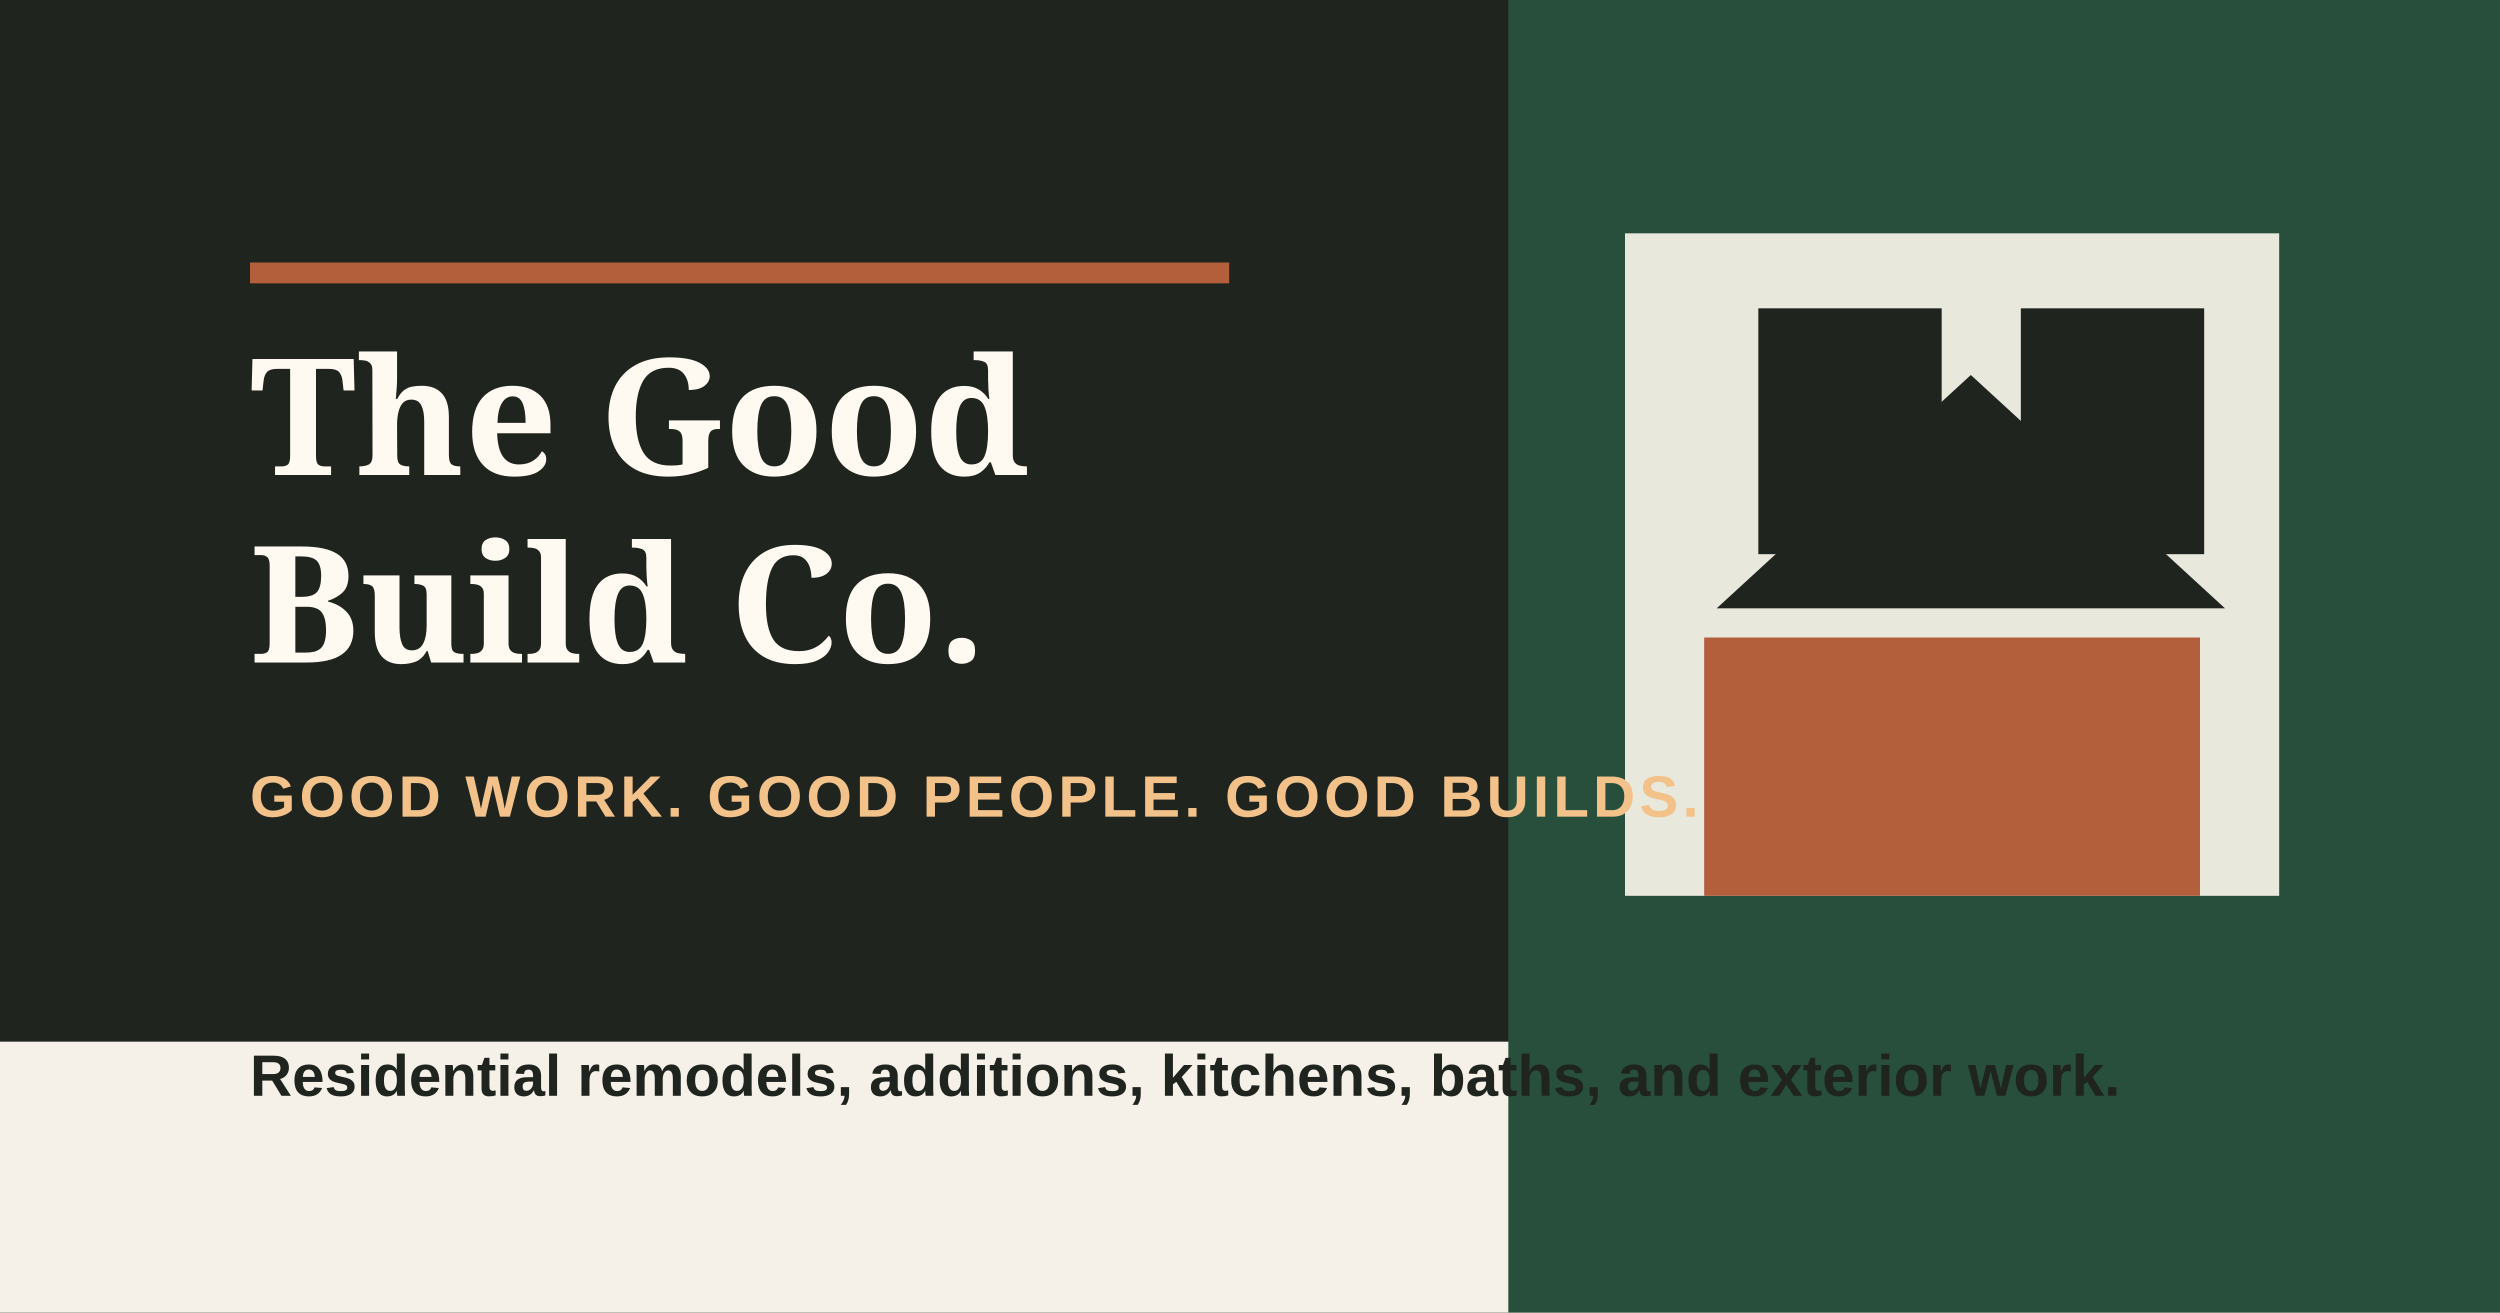
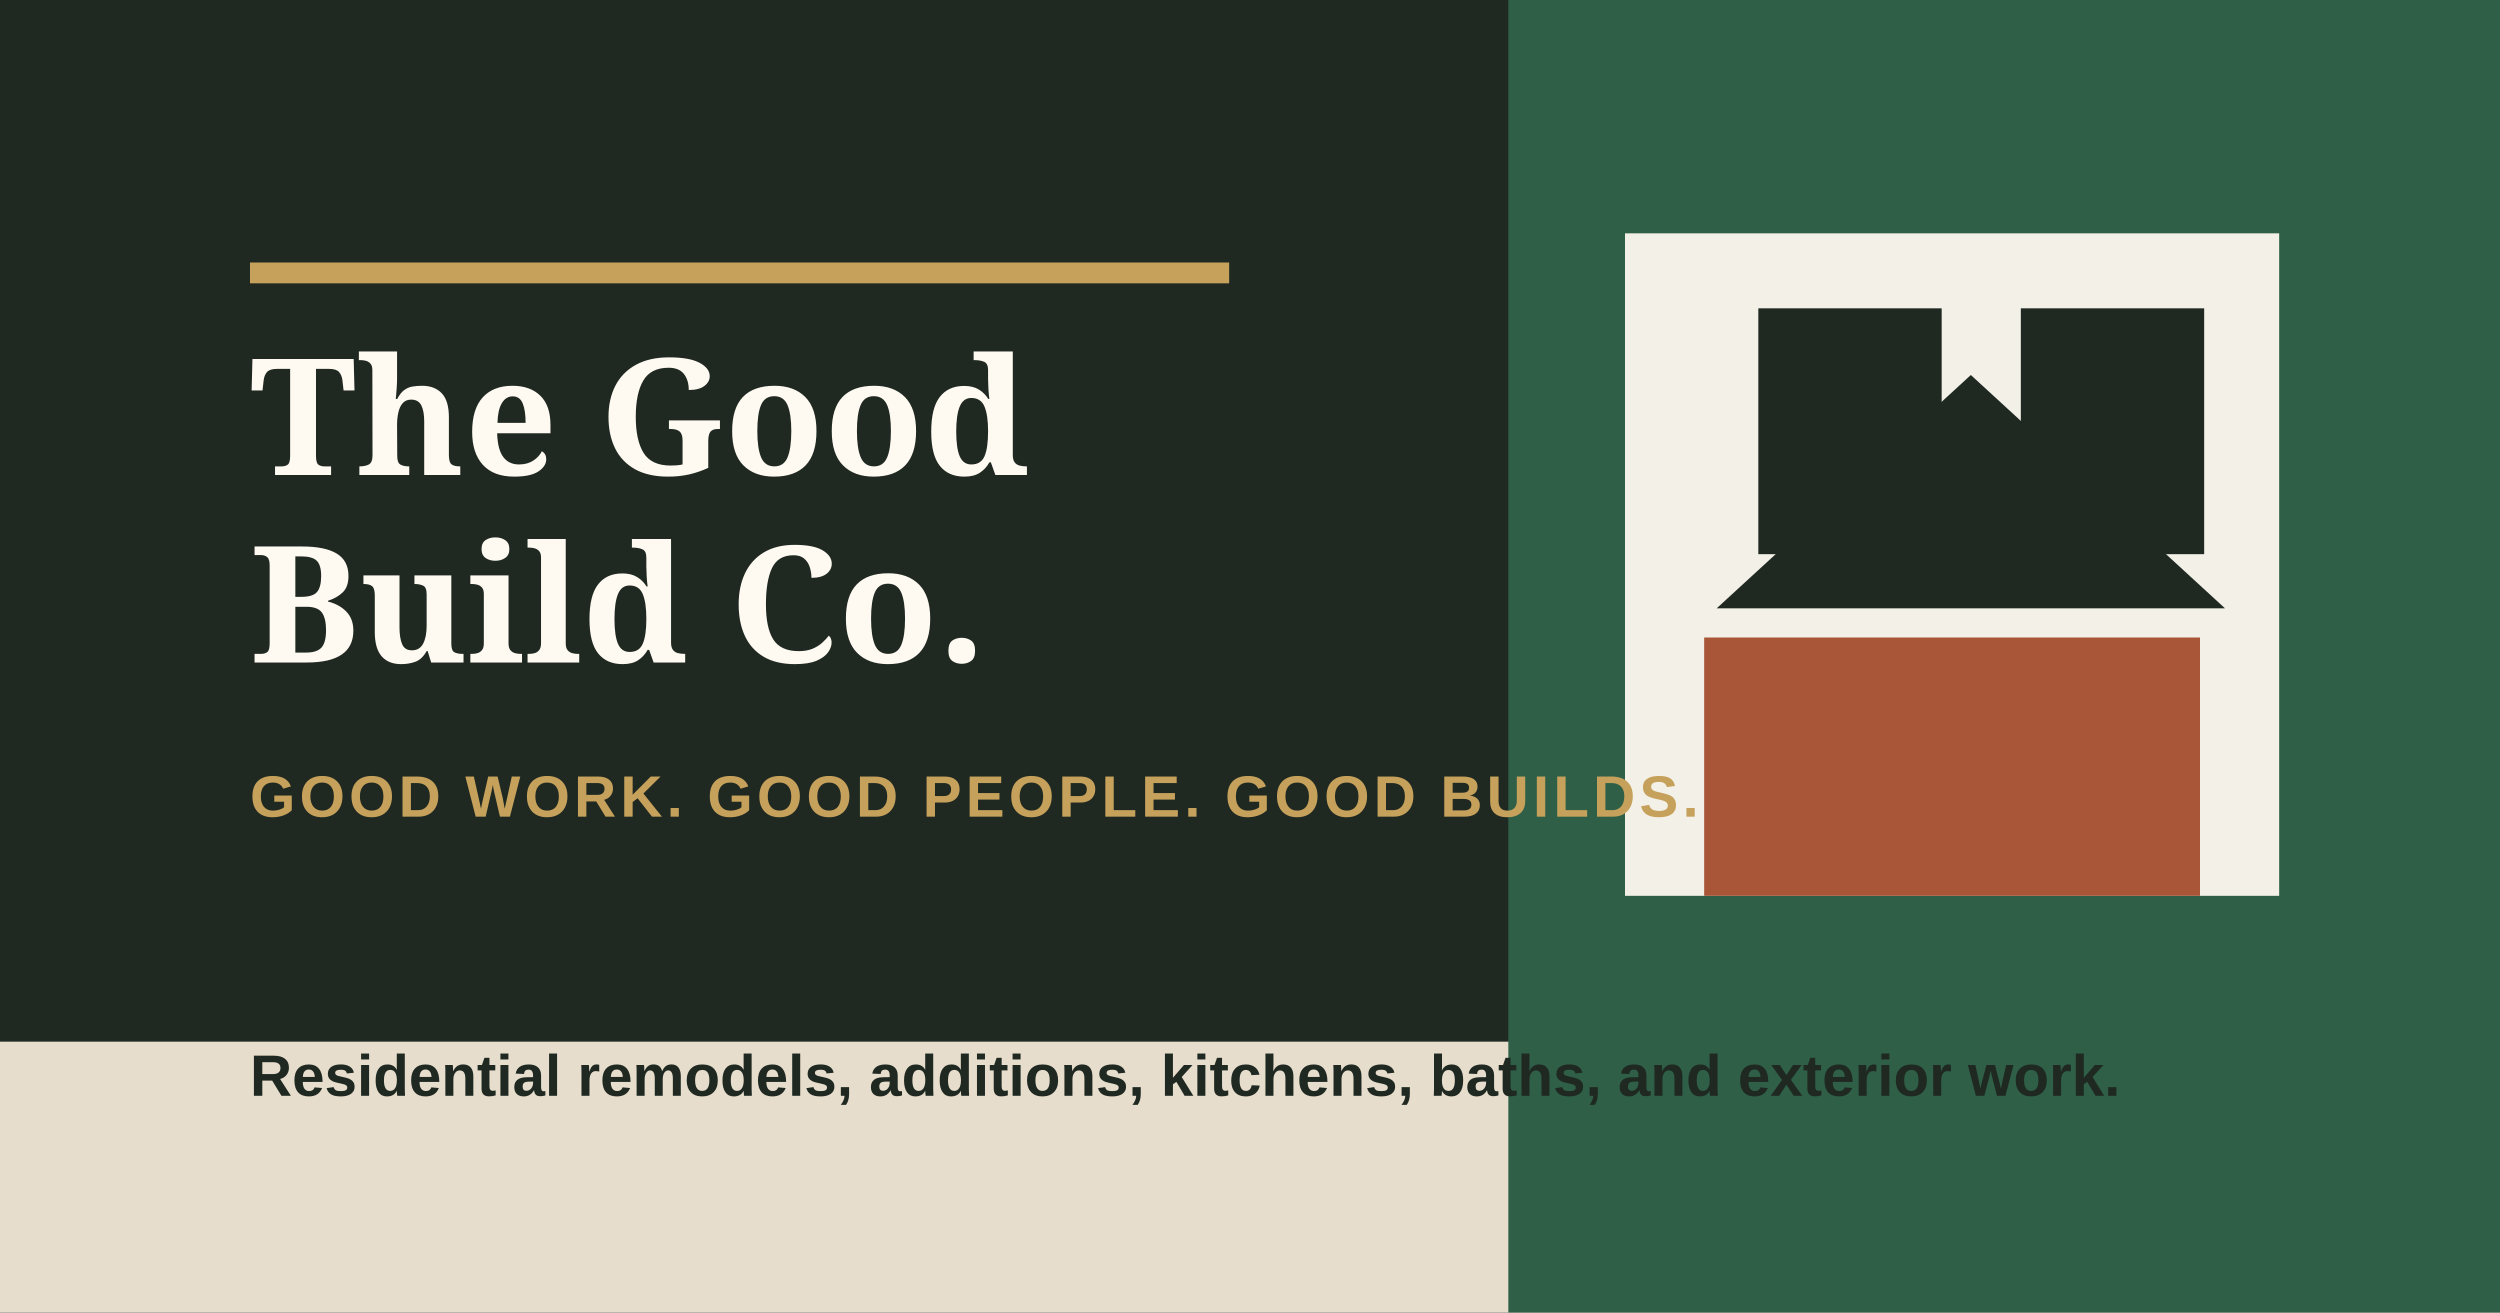
<svg xmlns="http://www.w3.org/2000/svg" width="1200" height="630" viewBox="0 0 1200 630" role="img" aria-label="The Good Build Co. social preview">
-   <rect width="1200" height="630" fill="#f5f1e8" />
-   <rect x="0" y="0" width="1200" height="630" fill="#20241f" />
-   <path d="M0 500h1200v130H0z" fill="#f5f1e8" />
-   <path d="M724 0h476v630H724z" fill="#274f3b" />
-   <path d="M780 112h314v318H780z" fill="#f5f1e8" opacity=".94" />
-   <path d="M818 306h238v124H818z" fill="#b45f3c" />
-   <path d="M844 148h88v118h-88zM970 148h88v118h-88z" fill="#20241f" />
-   <path d="M824 292h244l-122-112z" fill="#20241f" />
-   <path d="M120 126h470v10H120z" fill="#b45f3c" />
+   <rect width="1200" height="630" fill="#f3eee4" />
+   <rect x="0" y="0" width="1200" height="630" fill="#1f2922" />
+   <path d="M0 500h1200v130H0z" fill="#e7ddcc" />
+   <path d="M724 0h476v630H724z" fill="#2f6047" />
+   <path d="M780 112h314v318H780z" fill="#fffaf1" opacity=".94" />
+   <path d="M818 306h238v124H818z" fill="#a95638" />
+   <path d="M844 148h88v118h-88zM970 148h88v118h-88z" fill="#1f2922" />
+   <path d="M824 292h244l-122-112z" fill="#1f2922" />
+   <path d="M120 126h470v10H120z" fill="#c6a15b" />
  <text x="120" y="228" fill="#fffaf1" font-family="Georgia, serif" font-size="78" font-weight="700">The Good</text>
  <text x="120" y="318" fill="#fffaf1" font-family="Georgia, serif" font-size="78" font-weight="700">Build Co.</text>
-   <text x="120" y="392" fill="#f2c28a" font-family="Arial, sans-serif" font-size="28" font-weight="700" letter-spacing="2">GOOD WORK. GOOD PEOPLE. GOOD BUILDS.</text>
-   <text x="120" y="526" fill="#20241f" font-family="Arial, sans-serif" font-size="28" font-weight="700">Residential remodels, additions, kitchens, baths, and exterior work.</text>
+   <text x="120" y="392" fill="#c6a15b" font-family="Arial, sans-serif" font-size="28" font-weight="700" letter-spacing="2">GOOD WORK. GOOD PEOPLE. GOOD BUILDS.</text>
+   <text x="120" y="526" fill="#1f2922" font-family="Arial, sans-serif" font-size="28" font-weight="700">Residential remodels, additions, kitchens, baths, and exterior work.</text>
</svg>
